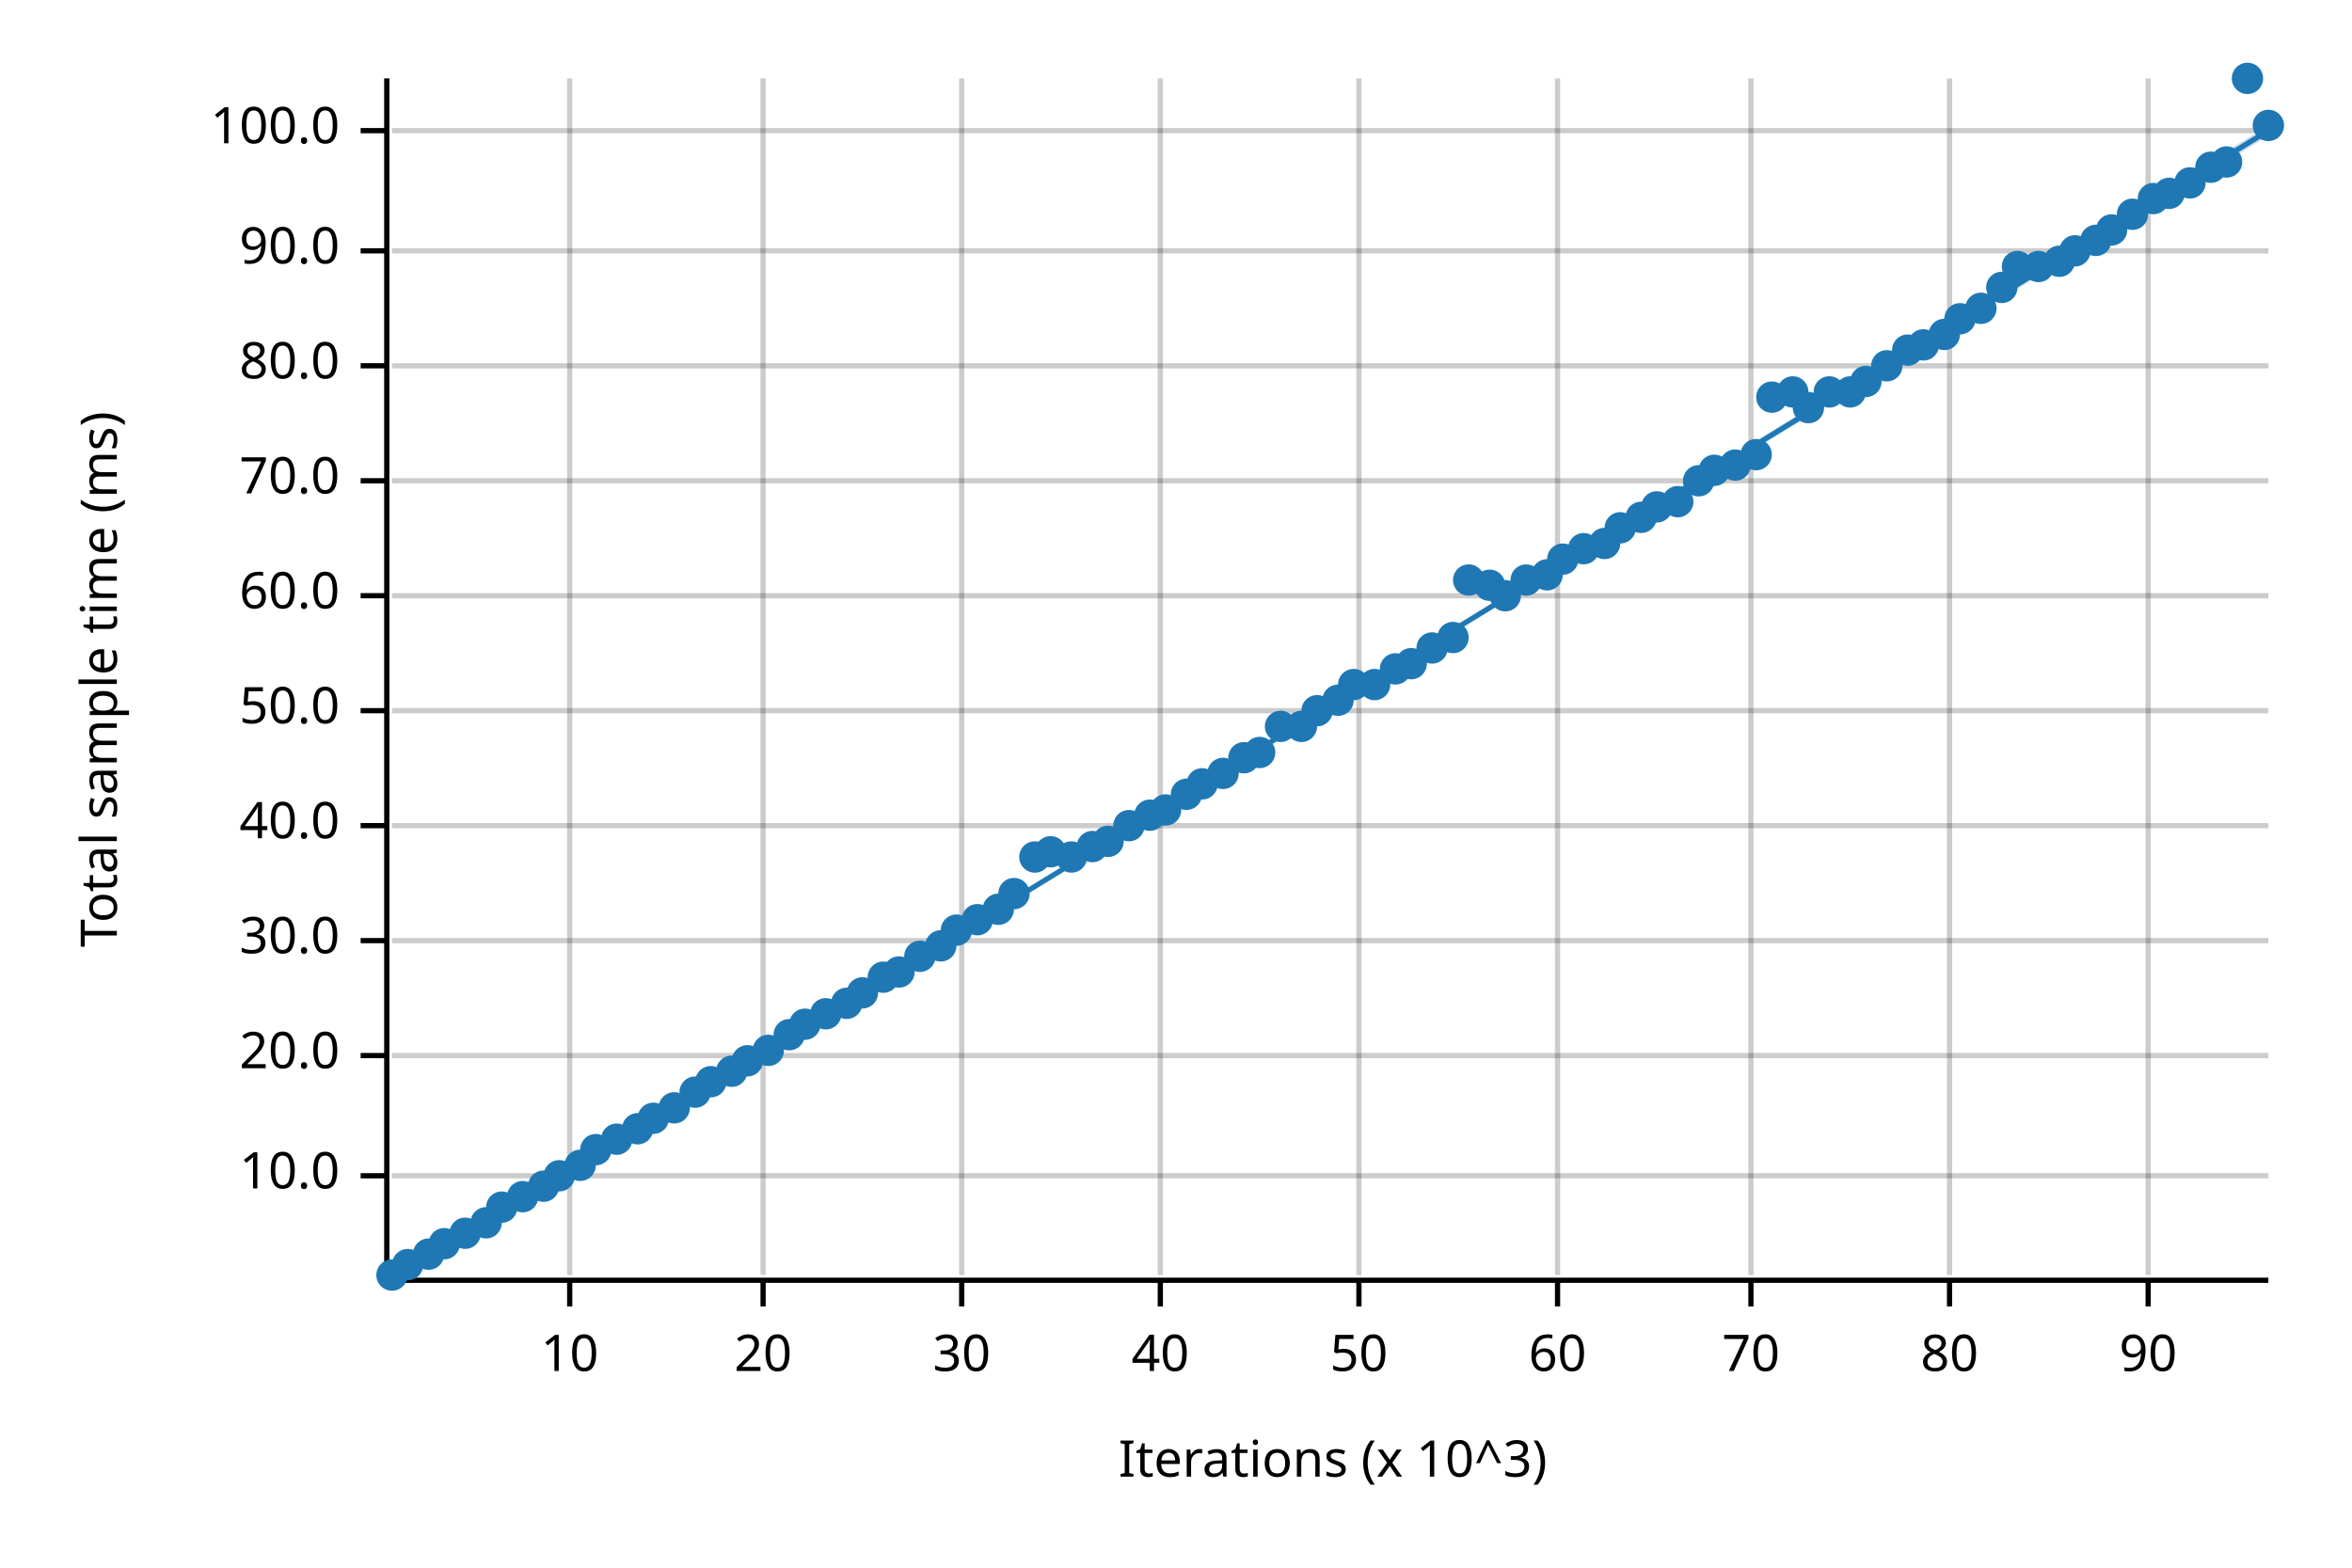
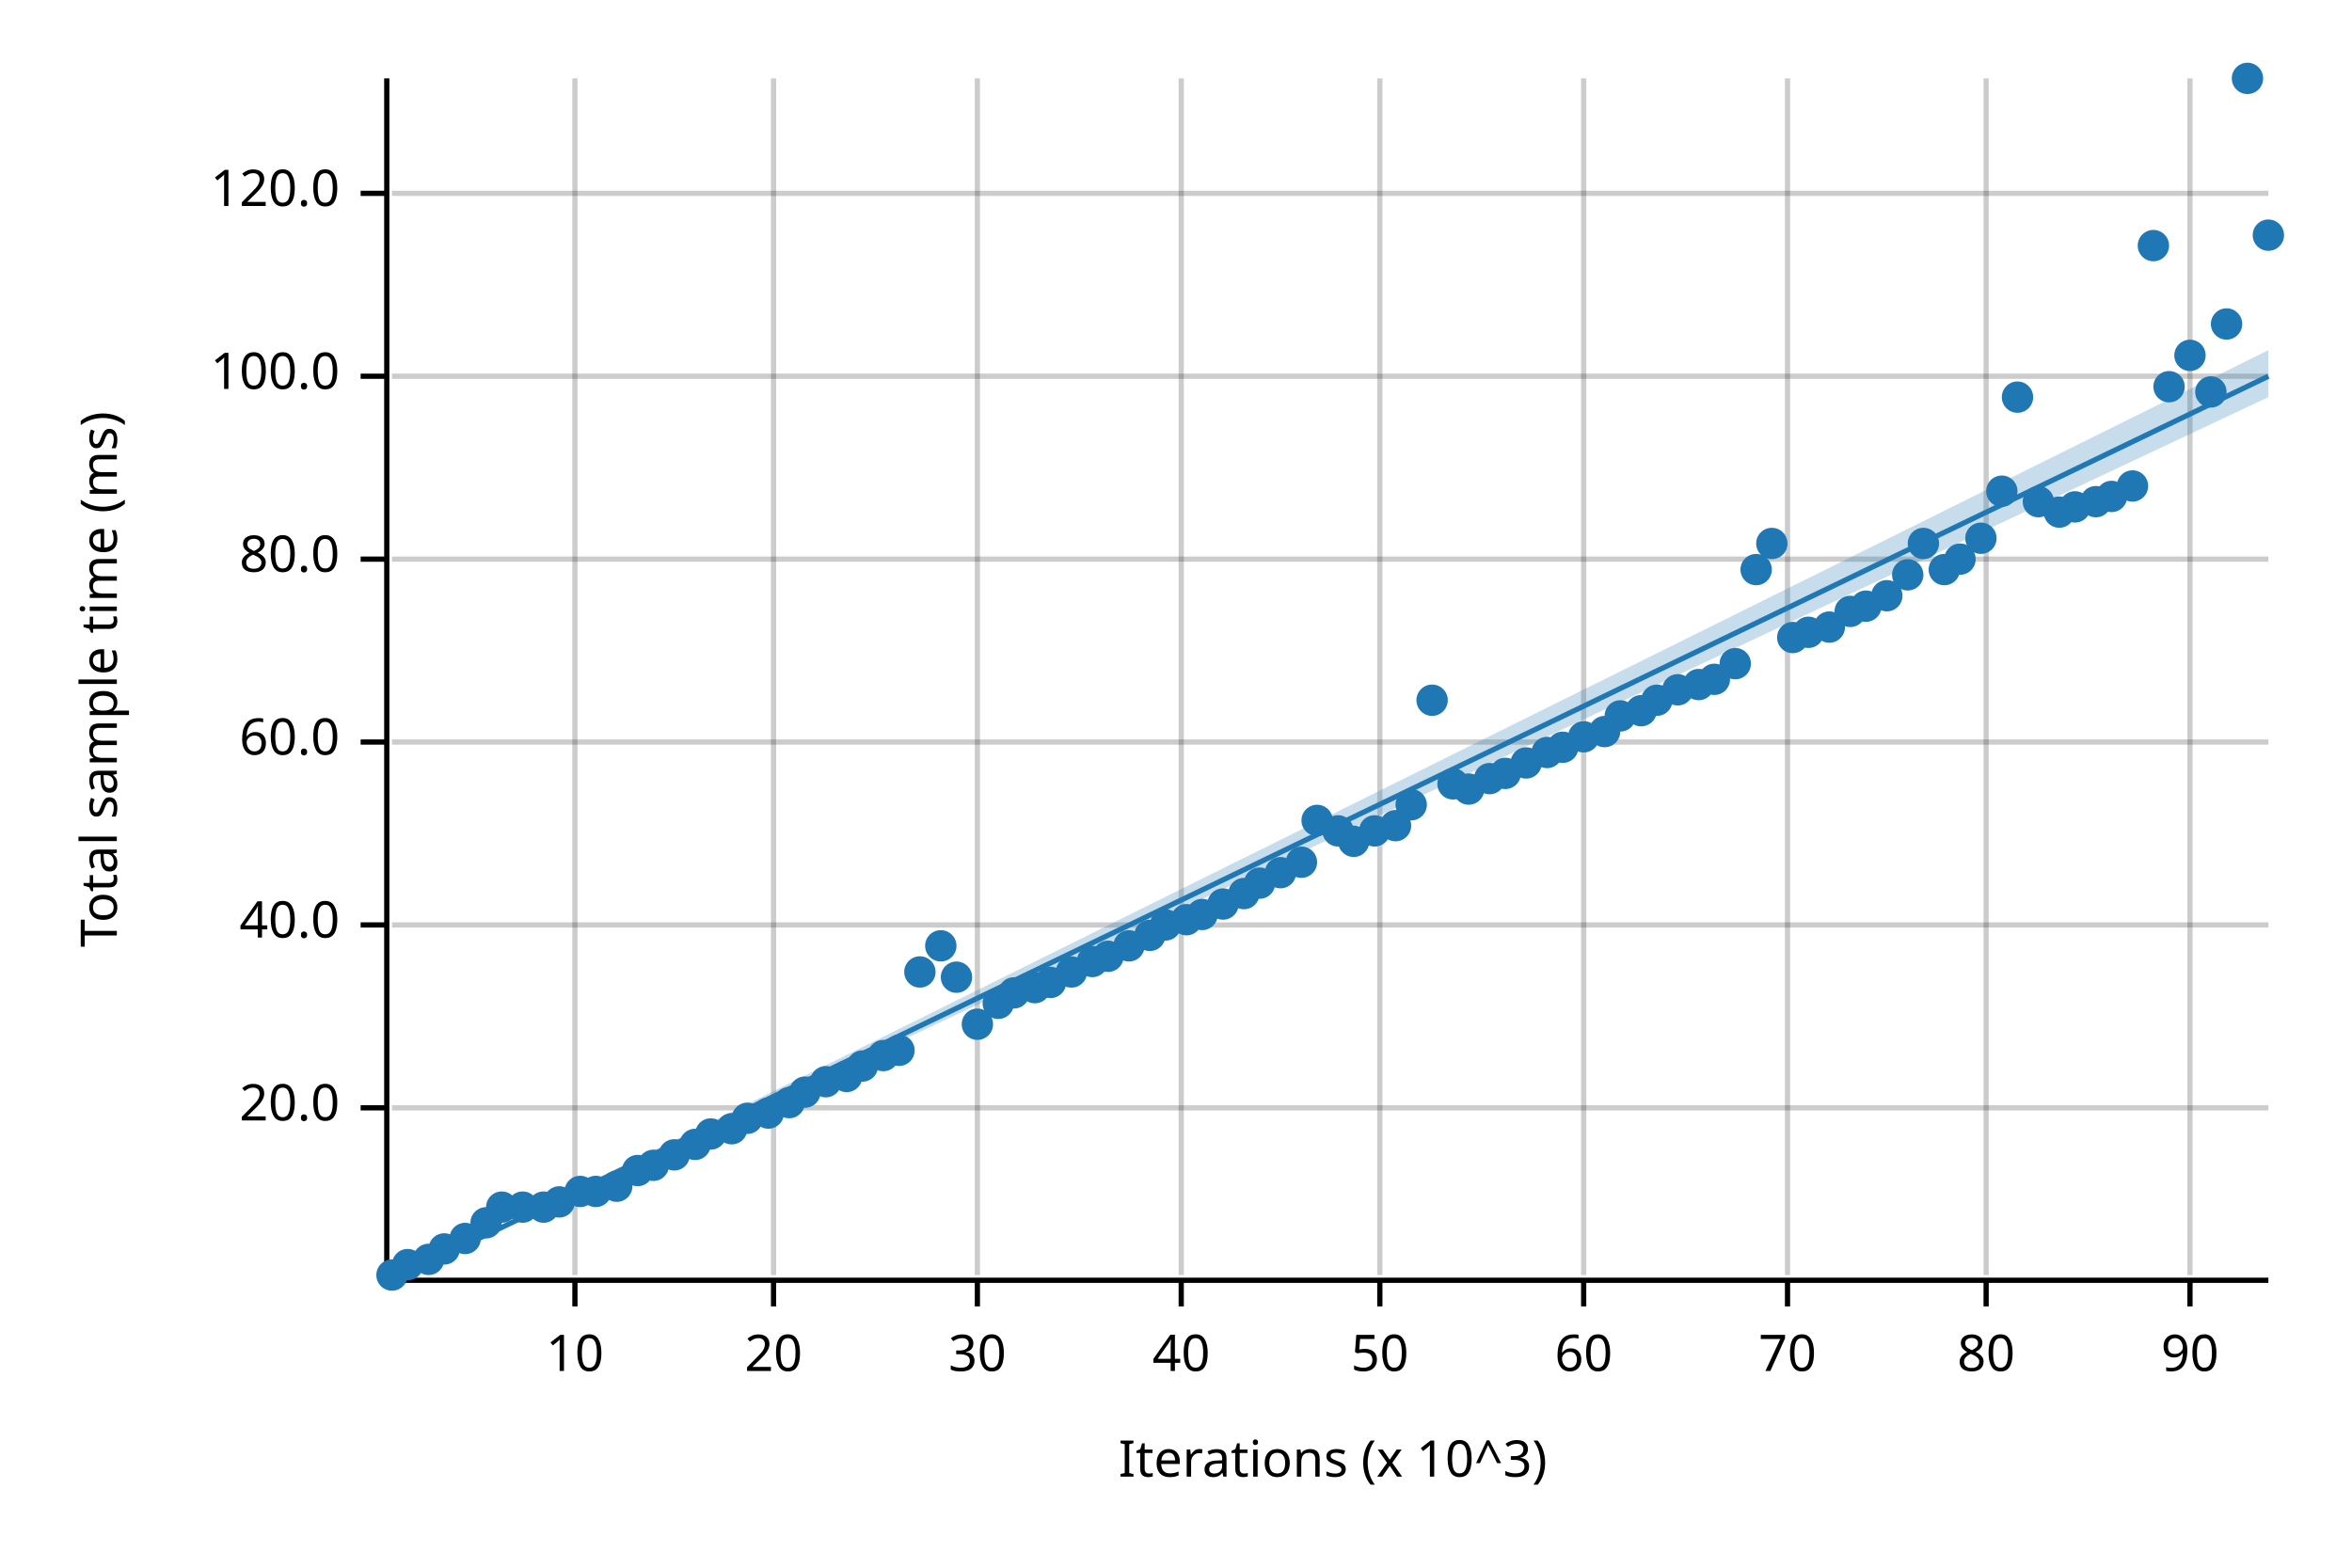
<svg xmlns="http://www.w3.org/2000/svg" width="450" height="300" viewBox="0 0 450 300">
  <text x="15" y="130" dy="0.76em" text-anchor="middle" font-family="sans-serif" font-size="9.677" opacity="1" fill="#000000" transform="rotate(270, 15, 130)">
Total sample time (ms)
</text>
  <text x="255" y="285" dy="-0.5ex" text-anchor="middle" font-family="sans-serif" font-size="9.677" opacity="1" fill="#000000">
Iterations (x 10^3)
</text>
-   <line opacity="0.2" stroke="#000000" stroke-width="1" x1="109" y1="244" x2="109" y2="15" />
-   <line opacity="0.2" stroke="#000000" stroke-width="1" x1="146" y1="244" x2="146" y2="15" />
-   <line opacity="0.2" stroke="#000000" stroke-width="1" x1="184" y1="244" x2="184" y2="15" />
-   <line opacity="0.2" stroke="#000000" stroke-width="1" x1="222" y1="244" x2="222" y2="15" />
-   <line opacity="0.2" stroke="#000000" stroke-width="1" x1="260" y1="244" x2="260" y2="15" />
-   <line opacity="0.2" stroke="#000000" stroke-width="1" x1="298" y1="244" x2="298" y2="15" />
-   <line opacity="0.2" stroke="#000000" stroke-width="1" x1="335" y1="244" x2="335" y2="15" />
-   <line opacity="0.2" stroke="#000000" stroke-width="1" x1="373" y1="244" x2="373" y2="15" />
-   <line opacity="0.2" stroke="#000000" stroke-width="1" x1="411" y1="244" x2="411" y2="15" />
-   <line opacity="0.2" stroke="#000000" stroke-width="1" x1="75" y1="225" x2="434" y2="225" />
-   <line opacity="0.2" stroke="#000000" stroke-width="1" x1="75" y1="202" x2="434" y2="202" />
-   <line opacity="0.2" stroke="#000000" stroke-width="1" x1="75" y1="180" x2="434" y2="180" />
-   <line opacity="0.2" stroke="#000000" stroke-width="1" x1="75" y1="158" x2="434" y2="158" />
-   <line opacity="0.2" stroke="#000000" stroke-width="1" x1="75" y1="136" x2="434" y2="136" />
-   <line opacity="0.2" stroke="#000000" stroke-width="1" x1="75" y1="114" x2="434" y2="114" />
-   <line opacity="0.2" stroke="#000000" stroke-width="1" x1="75" y1="92" x2="434" y2="92" />
-   <line opacity="0.2" stroke="#000000" stroke-width="1" x1="75" y1="70" x2="434" y2="70" />
-   <line opacity="0.2" stroke="#000000" stroke-width="1" x1="75" y1="48" x2="434" y2="48" />
-   <line opacity="0.2" stroke="#000000" stroke-width="1" x1="75" y1="25" x2="434" y2="25" />
+   <line opacity="0.2" stroke="#000000" stroke-width="1" x1="110" y1="244" x2="110" y2="15" />
+   <line opacity="0.2" stroke="#000000" stroke-width="1" x1="148" y1="244" x2="148" y2="15" />
+   <line opacity="0.2" stroke="#000000" stroke-width="1" x1="187" y1="244" x2="187" y2="15" />
+   <line opacity="0.2" stroke="#000000" stroke-width="1" x1="226" y1="244" x2="226" y2="15" />
+   <line opacity="0.2" stroke="#000000" stroke-width="1" x1="264" y1="244" x2="264" y2="15" />
+   <line opacity="0.2" stroke="#000000" stroke-width="1" x1="303" y1="244" x2="303" y2="15" />
+   <line opacity="0.2" stroke="#000000" stroke-width="1" x1="342" y1="244" x2="342" y2="15" />
+   <line opacity="0.2" stroke="#000000" stroke-width="1" x1="380" y1="244" x2="380" y2="15" />
+   <line opacity="0.2" stroke="#000000" stroke-width="1" x1="419" y1="244" x2="419" y2="15" />
+   <line opacity="0.2" stroke="#000000" stroke-width="1" x1="75" y1="212" x2="434" y2="212" />
+   <line opacity="0.2" stroke="#000000" stroke-width="1" x1="75" y1="177" x2="434" y2="177" />
+   <line opacity="0.2" stroke="#000000" stroke-width="1" x1="75" y1="142" x2="434" y2="142" />
+   <line opacity="0.2" stroke="#000000" stroke-width="1" x1="75" y1="107" x2="434" y2="107" />
+   <line opacity="0.2" stroke="#000000" stroke-width="1" x1="75" y1="72" x2="434" y2="72" />
+   <line opacity="0.2" stroke="#000000" stroke-width="1" x1="75" y1="37" x2="434" y2="37" />
  <polyline fill="none" opacity="1" stroke="#000000" stroke-width="1" points="74,15 74,244 " />
-   <text x="65" y="225" dy="0.5ex" text-anchor="end" font-family="sans-serif" font-size="9.677" opacity="1" fill="#000000">
- 10.0
- </text>
-   <polyline fill="none" opacity="1" stroke="#000000" stroke-width="1" points="69,225 74,225 " />
-   <text x="65" y="202" dy="0.5ex" text-anchor="end" font-family="sans-serif" font-size="9.677" opacity="1" fill="#000000">
+   <text x="65" y="212" dy="0.5ex" text-anchor="end" font-family="sans-serif" font-size="9.677" opacity="1" fill="#000000">
20.0
</text>
-   <polyline fill="none" opacity="1" stroke="#000000" stroke-width="1" points="69,202 74,202 " />
-   <text x="65" y="180" dy="0.5ex" text-anchor="end" font-family="sans-serif" font-size="9.677" opacity="1" fill="#000000">
- 30.0
- </text>
-   <polyline fill="none" opacity="1" stroke="#000000" stroke-width="1" points="69,180 74,180 " />
-   <text x="65" y="158" dy="0.5ex" text-anchor="end" font-family="sans-serif" font-size="9.677" opacity="1" fill="#000000">
+   <polyline fill="none" opacity="1" stroke="#000000" stroke-width="1" points="69,212 74,212 " />
+   <text x="65" y="177" dy="0.5ex" text-anchor="end" font-family="sans-serif" font-size="9.677" opacity="1" fill="#000000">
40.0
</text>
-   <polyline fill="none" opacity="1" stroke="#000000" stroke-width="1" points="69,158 74,158 " />
-   <text x="65" y="136" dy="0.5ex" text-anchor="end" font-family="sans-serif" font-size="9.677" opacity="1" fill="#000000">
- 50.0
- </text>
-   <polyline fill="none" opacity="1" stroke="#000000" stroke-width="1" points="69,136 74,136 " />
-   <text x="65" y="114" dy="0.5ex" text-anchor="end" font-family="sans-serif" font-size="9.677" opacity="1" fill="#000000">
+   <polyline fill="none" opacity="1" stroke="#000000" stroke-width="1" points="69,177 74,177 " />
+   <text x="65" y="142" dy="0.5ex" text-anchor="end" font-family="sans-serif" font-size="9.677" opacity="1" fill="#000000">
60.0
</text>
-   <polyline fill="none" opacity="1" stroke="#000000" stroke-width="1" points="69,114 74,114 " />
-   <text x="65" y="92" dy="0.5ex" text-anchor="end" font-family="sans-serif" font-size="9.677" opacity="1" fill="#000000">
- 70.0
- </text>
-   <polyline fill="none" opacity="1" stroke="#000000" stroke-width="1" points="69,92 74,92 " />
-   <text x="65" y="70" dy="0.5ex" text-anchor="end" font-family="sans-serif" font-size="9.677" opacity="1" fill="#000000">
+   <polyline fill="none" opacity="1" stroke="#000000" stroke-width="1" points="69,142 74,142 " />
+   <text x="65" y="107" dy="0.5ex" text-anchor="end" font-family="sans-serif" font-size="9.677" opacity="1" fill="#000000">
80.0
</text>
-   <polyline fill="none" opacity="1" stroke="#000000" stroke-width="1" points="69,70 74,70 " />
-   <text x="65" y="48" dy="0.5ex" text-anchor="end" font-family="sans-serif" font-size="9.677" opacity="1" fill="#000000">
- 90.0
- </text>
-   <polyline fill="none" opacity="1" stroke="#000000" stroke-width="1" points="69,48 74,48 " />
-   <text x="65" y="25" dy="0.5ex" text-anchor="end" font-family="sans-serif" font-size="9.677" opacity="1" fill="#000000">
+   <polyline fill="none" opacity="1" stroke="#000000" stroke-width="1" points="69,107 74,107 " />
+   <text x="65" y="72" dy="0.5ex" text-anchor="end" font-family="sans-serif" font-size="9.677" opacity="1" fill="#000000">
100.0
</text>
-   <polyline fill="none" opacity="1" stroke="#000000" stroke-width="1" points="69,25 74,25 " />
+   <polyline fill="none" opacity="1" stroke="#000000" stroke-width="1" points="69,72 74,72 " />
+   <text x="65" y="37" dy="0.5ex" text-anchor="end" font-family="sans-serif" font-size="9.677" opacity="1" fill="#000000">
+ 120.0
+ </text>
+   <polyline fill="none" opacity="1" stroke="#000000" stroke-width="1" points="69,37 74,37 " />
  <polyline fill="none" opacity="1" stroke="#000000" stroke-width="1" points="75,245 434,245 " />
-   <text x="109" y="255" dy="0.76em" text-anchor="middle" font-family="sans-serif" font-size="9.677" opacity="1" fill="#000000">
+   <text x="110" y="255" dy="0.76em" text-anchor="middle" font-family="sans-serif" font-size="9.677" opacity="1" fill="#000000">
10
</text>
-   <polyline fill="none" opacity="1" stroke="#000000" stroke-width="1" points="109,245 109,250 " />
-   <text x="146" y="255" dy="0.76em" text-anchor="middle" font-family="sans-serif" font-size="9.677" opacity="1" fill="#000000">
+   <polyline fill="none" opacity="1" stroke="#000000" stroke-width="1" points="110,245 110,250 " />
+   <text x="148" y="255" dy="0.76em" text-anchor="middle" font-family="sans-serif" font-size="9.677" opacity="1" fill="#000000">
20
</text>
-   <polyline fill="none" opacity="1" stroke="#000000" stroke-width="1" points="146,245 146,250 " />
-   <text x="184" y="255" dy="0.76em" text-anchor="middle" font-family="sans-serif" font-size="9.677" opacity="1" fill="#000000">
+   <polyline fill="none" opacity="1" stroke="#000000" stroke-width="1" points="148,245 148,250 " />
+   <text x="187" y="255" dy="0.76em" text-anchor="middle" font-family="sans-serif" font-size="9.677" opacity="1" fill="#000000">
30
</text>
-   <polyline fill="none" opacity="1" stroke="#000000" stroke-width="1" points="184,245 184,250 " />
-   <text x="222" y="255" dy="0.76em" text-anchor="middle" font-family="sans-serif" font-size="9.677" opacity="1" fill="#000000">
+   <polyline fill="none" opacity="1" stroke="#000000" stroke-width="1" points="187,245 187,250 " />
+   <text x="226" y="255" dy="0.76em" text-anchor="middle" font-family="sans-serif" font-size="9.677" opacity="1" fill="#000000">
40
</text>
-   <polyline fill="none" opacity="1" stroke="#000000" stroke-width="1" points="222,245 222,250 " />
-   <text x="260" y="255" dy="0.76em" text-anchor="middle" font-family="sans-serif" font-size="9.677" opacity="1" fill="#000000">
+   <polyline fill="none" opacity="1" stroke="#000000" stroke-width="1" points="226,245 226,250 " />
+   <text x="264" y="255" dy="0.76em" text-anchor="middle" font-family="sans-serif" font-size="9.677" opacity="1" fill="#000000">
50
</text>
-   <polyline fill="none" opacity="1" stroke="#000000" stroke-width="1" points="260,245 260,250 " />
-   <text x="298" y="255" dy="0.76em" text-anchor="middle" font-family="sans-serif" font-size="9.677" opacity="1" fill="#000000">
+   <polyline fill="none" opacity="1" stroke="#000000" stroke-width="1" points="264,245 264,250 " />
+   <text x="303" y="255" dy="0.76em" text-anchor="middle" font-family="sans-serif" font-size="9.677" opacity="1" fill="#000000">
60
</text>
-   <polyline fill="none" opacity="1" stroke="#000000" stroke-width="1" points="298,245 298,250 " />
-   <text x="335" y="255" dy="0.76em" text-anchor="middle" font-family="sans-serif" font-size="9.677" opacity="1" fill="#000000">
+   <polyline fill="none" opacity="1" stroke="#000000" stroke-width="1" points="303,245 303,250 " />
+   <text x="342" y="255" dy="0.76em" text-anchor="middle" font-family="sans-serif" font-size="9.677" opacity="1" fill="#000000">
70
</text>
-   <polyline fill="none" opacity="1" stroke="#000000" stroke-width="1" points="335,245 335,250 " />
-   <text x="373" y="255" dy="0.76em" text-anchor="middle" font-family="sans-serif" font-size="9.677" opacity="1" fill="#000000">
+   <polyline fill="none" opacity="1" stroke="#000000" stroke-width="1" points="342,245 342,250 " />
+   <text x="380" y="255" dy="0.76em" text-anchor="middle" font-family="sans-serif" font-size="9.677" opacity="1" fill="#000000">
80
</text>
-   <polyline fill="none" opacity="1" stroke="#000000" stroke-width="1" points="373,245 373,250 " />
-   <text x="411" y="255" dy="0.76em" text-anchor="middle" font-family="sans-serif" font-size="9.677" opacity="1" fill="#000000">
+   <polyline fill="none" opacity="1" stroke="#000000" stroke-width="1" points="380,245 380,250 " />
+   <text x="419" y="255" dy="0.76em" text-anchor="middle" font-family="sans-serif" font-size="9.677" opacity="1" fill="#000000">
90
</text>
-   <polyline fill="none" opacity="1" stroke="#000000" stroke-width="1" points="411,245 411,250 " />
+   <polyline fill="none" opacity="1" stroke="#000000" stroke-width="1" points="419,245 419,250 " />
  <circle cx="75" cy="244" r="3" opacity="1" fill="#1F78B4" stroke="none" stroke-width="1" />
  <circle cx="78" cy="242" r="3" opacity="1" fill="#1F78B4" stroke="none" stroke-width="1" />
-   <circle cx="82" cy="240" r="3" opacity="1" fill="#1F78B4" stroke="none" stroke-width="1" />
-   <circle cx="85" cy="238" r="3" opacity="1" fill="#1F78B4" stroke="none" stroke-width="1" />
-   <circle cx="89" cy="236" r="3" opacity="1" fill="#1F78B4" stroke="none" stroke-width="1" />
+   <circle cx="82" cy="241" r="3" opacity="1" fill="#1F78B4" stroke="none" stroke-width="1" />
+   <circle cx="85" cy="239" r="3" opacity="1" fill="#1F78B4" stroke="none" stroke-width="1" />
+   <circle cx="89" cy="237" r="3" opacity="1" fill="#1F78B4" stroke="none" stroke-width="1" />
  <circle cx="93" cy="234" r="3" opacity="1" fill="#1F78B4" stroke="none" stroke-width="1" />
  <circle cx="96" cy="231" r="3" opacity="1" fill="#1F78B4" stroke="none" stroke-width="1" />
-   <circle cx="100" cy="229" r="3" opacity="1" fill="#1F78B4" stroke="none" stroke-width="1" />
-   <circle cx="104" cy="227" r="3" opacity="1" fill="#1F78B4" stroke="none" stroke-width="1" />
-   <circle cx="107" cy="225" r="3" opacity="1" fill="#1F78B4" stroke="none" stroke-width="1" />
-   <circle cx="111" cy="223" r="3" opacity="1" fill="#1F78B4" stroke="none" stroke-width="1" />
-   <circle cx="114" cy="220" r="3" opacity="1" fill="#1F78B4" stroke="none" stroke-width="1" />
-   <circle cx="118" cy="218" r="3" opacity="1" fill="#1F78B4" stroke="none" stroke-width="1" />
-   <circle cx="122" cy="216" r="3" opacity="1" fill="#1F78B4" stroke="none" stroke-width="1" />
-   <circle cx="125" cy="214" r="3" opacity="1" fill="#1F78B4" stroke="none" stroke-width="1" />
-   <circle cx="129" cy="212" r="3" opacity="1" fill="#1F78B4" stroke="none" stroke-width="1" />
-   <circle cx="133" cy="209" r="3" opacity="1" fill="#1F78B4" stroke="none" stroke-width="1" />
-   <circle cx="136" cy="207" r="3" opacity="1" fill="#1F78B4" stroke="none" stroke-width="1" />
-   <circle cx="140" cy="205" r="3" opacity="1" fill="#1F78B4" stroke="none" stroke-width="1" />
-   <circle cx="143" cy="203" r="3" opacity="1" fill="#1F78B4" stroke="none" stroke-width="1" />
-   <circle cx="147" cy="201" r="3" opacity="1" fill="#1F78B4" stroke="none" stroke-width="1" />
-   <circle cx="151" cy="198" r="3" opacity="1" fill="#1F78B4" stroke="none" stroke-width="1" />
-   <circle cx="154" cy="196" r="3" opacity="1" fill="#1F78B4" stroke="none" stroke-width="1" />
-   <circle cx="158" cy="194" r="3" opacity="1" fill="#1F78B4" stroke="none" stroke-width="1" />
-   <circle cx="162" cy="192" r="3" opacity="1" fill="#1F78B4" stroke="none" stroke-width="1" />
-   <circle cx="165" cy="190" r="3" opacity="1" fill="#1F78B4" stroke="none" stroke-width="1" />
-   <circle cx="169" cy="187" r="3" opacity="1" fill="#1F78B4" stroke="none" stroke-width="1" />
-   <circle cx="172" cy="186" r="3" opacity="1" fill="#1F78B4" stroke="none" stroke-width="1" />
-   <circle cx="176" cy="183" r="3" opacity="1" fill="#1F78B4" stroke="none" stroke-width="1" />
+   <circle cx="100" cy="231" r="3" opacity="1" fill="#1F78B4" stroke="none" stroke-width="1" />
+   <circle cx="104" cy="231" r="3" opacity="1" fill="#1F78B4" stroke="none" stroke-width="1" />
+   <circle cx="107" cy="230" r="3" opacity="1" fill="#1F78B4" stroke="none" stroke-width="1" />
+   <circle cx="111" cy="228" r="3" opacity="1" fill="#1F78B4" stroke="none" stroke-width="1" />
+   <circle cx="114" cy="228" r="3" opacity="1" fill="#1F78B4" stroke="none" stroke-width="1" />
+   <circle cx="118" cy="227" r="3" opacity="1" fill="#1F78B4" stroke="none" stroke-width="1" />
+   <circle cx="122" cy="224" r="3" opacity="1" fill="#1F78B4" stroke="none" stroke-width="1" />
+   <circle cx="125" cy="223" r="3" opacity="1" fill="#1F78B4" stroke="none" stroke-width="1" />
+   <circle cx="129" cy="221" r="3" opacity="1" fill="#1F78B4" stroke="none" stroke-width="1" />
+   <circle cx="133" cy="219" r="3" opacity="1" fill="#1F78B4" stroke="none" stroke-width="1" />
+   <circle cx="136" cy="217" r="3" opacity="1" fill="#1F78B4" stroke="none" stroke-width="1" />
+   <circle cx="140" cy="216" r="3" opacity="1" fill="#1F78B4" stroke="none" stroke-width="1" />
+   <circle cx="143" cy="214" r="3" opacity="1" fill="#1F78B4" stroke="none" stroke-width="1" />
+   <circle cx="147" cy="213" r="3" opacity="1" fill="#1F78B4" stroke="none" stroke-width="1" />
+   <circle cx="151" cy="211" r="3" opacity="1" fill="#1F78B4" stroke="none" stroke-width="1" />
+   <circle cx="154" cy="209" r="3" opacity="1" fill="#1F78B4" stroke="none" stroke-width="1" />
+   <circle cx="158" cy="207" r="3" opacity="1" fill="#1F78B4" stroke="none" stroke-width="1" />
+   <circle cx="162" cy="206" r="3" opacity="1" fill="#1F78B4" stroke="none" stroke-width="1" />
+   <circle cx="165" cy="204" r="3" opacity="1" fill="#1F78B4" stroke="none" stroke-width="1" />
+   <circle cx="169" cy="202" r="3" opacity="1" fill="#1F78B4" stroke="none" stroke-width="1" />
+   <circle cx="172" cy="201" r="3" opacity="1" fill="#1F78B4" stroke="none" stroke-width="1" />
+   <circle cx="176" cy="186" r="3" opacity="1" fill="#1F78B4" stroke="none" stroke-width="1" />
  <circle cx="180" cy="181" r="3" opacity="1" fill="#1F78B4" stroke="none" stroke-width="1" />
-   <circle cx="183" cy="178" r="3" opacity="1" fill="#1F78B4" stroke="none" stroke-width="1" />
-   <circle cx="187" cy="176" r="3" opacity="1" fill="#1F78B4" stroke="none" stroke-width="1" />
-   <circle cx="191" cy="174" r="3" opacity="1" fill="#1F78B4" stroke="none" stroke-width="1" />
-   <circle cx="194" cy="171" r="3" opacity="1" fill="#1F78B4" stroke="none" stroke-width="1" />
-   <circle cx="198" cy="164" r="3" opacity="1" fill="#1F78B4" stroke="none" stroke-width="1" />
-   <circle cx="201" cy="163" r="3" opacity="1" fill="#1F78B4" stroke="none" stroke-width="1" />
-   <circle cx="205" cy="164" r="3" opacity="1" fill="#1F78B4" stroke="none" stroke-width="1" />
-   <circle cx="209" cy="162" r="3" opacity="1" fill="#1F78B4" stroke="none" stroke-width="1" />
-   <circle cx="212" cy="161" r="3" opacity="1" fill="#1F78B4" stroke="none" stroke-width="1" />
-   <circle cx="216" cy="158" r="3" opacity="1" fill="#1F78B4" stroke="none" stroke-width="1" />
-   <circle cx="220" cy="156" r="3" opacity="1" fill="#1F78B4" stroke="none" stroke-width="1" />
-   <circle cx="223" cy="155" r="3" opacity="1" fill="#1F78B4" stroke="none" stroke-width="1" />
-   <circle cx="227" cy="152" r="3" opacity="1" fill="#1F78B4" stroke="none" stroke-width="1" />
-   <circle cx="230" cy="150" r="3" opacity="1" fill="#1F78B4" stroke="none" stroke-width="1" />
-   <circle cx="234" cy="148" r="3" opacity="1" fill="#1F78B4" stroke="none" stroke-width="1" />
-   <circle cx="238" cy="145" r="3" opacity="1" fill="#1F78B4" stroke="none" stroke-width="1" />
-   <circle cx="241" cy="144" r="3" opacity="1" fill="#1F78B4" stroke="none" stroke-width="1" />
-   <circle cx="245" cy="139" r="3" opacity="1" fill="#1F78B4" stroke="none" stroke-width="1" />
-   <circle cx="249" cy="139" r="3" opacity="1" fill="#1F78B4" stroke="none" stroke-width="1" />
-   <circle cx="252" cy="136" r="3" opacity="1" fill="#1F78B4" stroke="none" stroke-width="1" />
-   <circle cx="256" cy="134" r="3" opacity="1" fill="#1F78B4" stroke="none" stroke-width="1" />
-   <circle cx="259" cy="131" r="3" opacity="1" fill="#1F78B4" stroke="none" stroke-width="1" />
-   <circle cx="263" cy="131" r="3" opacity="1" fill="#1F78B4" stroke="none" stroke-width="1" />
-   <circle cx="267" cy="128" r="3" opacity="1" fill="#1F78B4" stroke="none" stroke-width="1" />
-   <circle cx="270" cy="127" r="3" opacity="1" fill="#1F78B4" stroke="none" stroke-width="1" />
-   <circle cx="274" cy="124" r="3" opacity="1" fill="#1F78B4" stroke="none" stroke-width="1" />
-   <circle cx="278" cy="122" r="3" opacity="1" fill="#1F78B4" stroke="none" stroke-width="1" />
-   <circle cx="281" cy="111" r="3" opacity="1" fill="#1F78B4" stroke="none" stroke-width="1" />
-   <circle cx="285" cy="112" r="3" opacity="1" fill="#1F78B4" stroke="none" stroke-width="1" />
-   <circle cx="288" cy="114" r="3" opacity="1" fill="#1F78B4" stroke="none" stroke-width="1" />
-   <circle cx="292" cy="111" r="3" opacity="1" fill="#1F78B4" stroke="none" stroke-width="1" />
-   <circle cx="296" cy="110" r="3" opacity="1" fill="#1F78B4" stroke="none" stroke-width="1" />
-   <circle cx="299" cy="107" r="3" opacity="1" fill="#1F78B4" stroke="none" stroke-width="1" />
-   <circle cx="303" cy="105" r="3" opacity="1" fill="#1F78B4" stroke="none" stroke-width="1" />
-   <circle cx="307" cy="104" r="3" opacity="1" fill="#1F78B4" stroke="none" stroke-width="1" />
-   <circle cx="310" cy="101" r="3" opacity="1" fill="#1F78B4" stroke="none" stroke-width="1" />
-   <circle cx="314" cy="99" r="3" opacity="1" fill="#1F78B4" stroke="none" stroke-width="1" />
-   <circle cx="317" cy="97" r="3" opacity="1" fill="#1F78B4" stroke="none" stroke-width="1" />
-   <circle cx="321" cy="96" r="3" opacity="1" fill="#1F78B4" stroke="none" stroke-width="1" />
-   <circle cx="325" cy="92" r="3" opacity="1" fill="#1F78B4" stroke="none" stroke-width="1" />
-   <circle cx="328" cy="90" r="3" opacity="1" fill="#1F78B4" stroke="none" stroke-width="1" />
-   <circle cx="332" cy="89" r="3" opacity="1" fill="#1F78B4" stroke="none" stroke-width="1" />
-   <circle cx="336" cy="87" r="3" opacity="1" fill="#1F78B4" stroke="none" stroke-width="1" />
-   <circle cx="339" cy="76" r="3" opacity="1" fill="#1F78B4" stroke="none" stroke-width="1" />
-   <circle cx="343" cy="75" r="3" opacity="1" fill="#1F78B4" stroke="none" stroke-width="1" />
-   <circle cx="346" cy="78" r="3" opacity="1" fill="#1F78B4" stroke="none" stroke-width="1" />
-   <circle cx="350" cy="75" r="3" opacity="1" fill="#1F78B4" stroke="none" stroke-width="1" />
-   <circle cx="354" cy="75" r="3" opacity="1" fill="#1F78B4" stroke="none" stroke-width="1" />
-   <circle cx="357" cy="73" r="3" opacity="1" fill="#1F78B4" stroke="none" stroke-width="1" />
-   <circle cx="361" cy="70" r="3" opacity="1" fill="#1F78B4" stroke="none" stroke-width="1" />
-   <circle cx="365" cy="67" r="3" opacity="1" fill="#1F78B4" stroke="none" stroke-width="1" />
-   <circle cx="368" cy="66" r="3" opacity="1" fill="#1F78B4" stroke="none" stroke-width="1" />
-   <circle cx="372" cy="64" r="3" opacity="1" fill="#1F78B4" stroke="none" stroke-width="1" />
-   <circle cx="375" cy="61" r="3" opacity="1" fill="#1F78B4" stroke="none" stroke-width="1" />
-   <circle cx="379" cy="59" r="3" opacity="1" fill="#1F78B4" stroke="none" stroke-width="1" />
-   <circle cx="383" cy="55" r="3" opacity="1" fill="#1F78B4" stroke="none" stroke-width="1" />
-   <circle cx="386" cy="51" r="3" opacity="1" fill="#1F78B4" stroke="none" stroke-width="1" />
-   <circle cx="390" cy="51" r="3" opacity="1" fill="#1F78B4" stroke="none" stroke-width="1" />
-   <circle cx="394" cy="50" r="3" opacity="1" fill="#1F78B4" stroke="none" stroke-width="1" />
-   <circle cx="397" cy="48" r="3" opacity="1" fill="#1F78B4" stroke="none" stroke-width="1" />
-   <circle cx="401" cy="46" r="3" opacity="1" fill="#1F78B4" stroke="none" stroke-width="1" />
-   <circle cx="404" cy="44" r="3" opacity="1" fill="#1F78B4" stroke="none" stroke-width="1" />
-   <circle cx="408" cy="41" r="3" opacity="1" fill="#1F78B4" stroke="none" stroke-width="1" />
-   <circle cx="412" cy="38" r="3" opacity="1" fill="#1F78B4" stroke="none" stroke-width="1" />
-   <circle cx="415" cy="37" r="3" opacity="1" fill="#1F78B4" stroke="none" stroke-width="1" />
-   <circle cx="419" cy="35" r="3" opacity="1" fill="#1F78B4" stroke="none" stroke-width="1" />
-   <circle cx="423" cy="32" r="3" opacity="1" fill="#1F78B4" stroke="none" stroke-width="1" />
-   <circle cx="426" cy="31" r="3" opacity="1" fill="#1F78B4" stroke="none" stroke-width="1" />
+   <circle cx="183" cy="187" r="3" opacity="1" fill="#1F78B4" stroke="none" stroke-width="1" />
+   <circle cx="187" cy="196" r="3" opacity="1" fill="#1F78B4" stroke="none" stroke-width="1" />
+   <circle cx="191" cy="192" r="3" opacity="1" fill="#1F78B4" stroke="none" stroke-width="1" />
+   <circle cx="194" cy="190" r="3" opacity="1" fill="#1F78B4" stroke="none" stroke-width="1" />
+   <circle cx="198" cy="189" r="3" opacity="1" fill="#1F78B4" stroke="none" stroke-width="1" />
+   <circle cx="201" cy="188" r="3" opacity="1" fill="#1F78B4" stroke="none" stroke-width="1" />
+   <circle cx="205" cy="186" r="3" opacity="1" fill="#1F78B4" stroke="none" stroke-width="1" />
+   <circle cx="209" cy="184" r="3" opacity="1" fill="#1F78B4" stroke="none" stroke-width="1" />
+   <circle cx="212" cy="183" r="3" opacity="1" fill="#1F78B4" stroke="none" stroke-width="1" />
+   <circle cx="216" cy="181" r="3" opacity="1" fill="#1F78B4" stroke="none" stroke-width="1" />
+   <circle cx="220" cy="179" r="3" opacity="1" fill="#1F78B4" stroke="none" stroke-width="1" />
+   <circle cx="223" cy="177" r="3" opacity="1" fill="#1F78B4" stroke="none" stroke-width="1" />
+   <circle cx="227" cy="176" r="3" opacity="1" fill="#1F78B4" stroke="none" stroke-width="1" />
+   <circle cx="230" cy="175" r="3" opacity="1" fill="#1F78B4" stroke="none" stroke-width="1" />
+   <circle cx="234" cy="173" r="3" opacity="1" fill="#1F78B4" stroke="none" stroke-width="1" />
+   <circle cx="238" cy="171" r="3" opacity="1" fill="#1F78B4" stroke="none" stroke-width="1" />
+   <circle cx="241" cy="169" r="3" opacity="1" fill="#1F78B4" stroke="none" stroke-width="1" />
+   <circle cx="245" cy="167" r="3" opacity="1" fill="#1F78B4" stroke="none" stroke-width="1" />
+   <circle cx="249" cy="165" r="3" opacity="1" fill="#1F78B4" stroke="none" stroke-width="1" />
+   <circle cx="252" cy="157" r="3" opacity="1" fill="#1F78B4" stroke="none" stroke-width="1" />
+   <circle cx="256" cy="159" r="3" opacity="1" fill="#1F78B4" stroke="none" stroke-width="1" />
+   <circle cx="259" cy="161" r="3" opacity="1" fill="#1F78B4" stroke="none" stroke-width="1" />
+   <circle cx="263" cy="159" r="3" opacity="1" fill="#1F78B4" stroke="none" stroke-width="1" />
+   <circle cx="267" cy="158" r="3" opacity="1" fill="#1F78B4" stroke="none" stroke-width="1" />
+   <circle cx="270" cy="154" r="3" opacity="1" fill="#1F78B4" stroke="none" stroke-width="1" />
+   <circle cx="274" cy="134" r="3" opacity="1" fill="#1F78B4" stroke="none" stroke-width="1" />
+   <circle cx="278" cy="150" r="3" opacity="1" fill="#1F78B4" stroke="none" stroke-width="1" />
+   <circle cx="281" cy="151" r="3" opacity="1" fill="#1F78B4" stroke="none" stroke-width="1" />
+   <circle cx="285" cy="149" r="3" opacity="1" fill="#1F78B4" stroke="none" stroke-width="1" />
+   <circle cx="288" cy="148" r="3" opacity="1" fill="#1F78B4" stroke="none" stroke-width="1" />
+   <circle cx="292" cy="146" r="3" opacity="1" fill="#1F78B4" stroke="none" stroke-width="1" />
+   <circle cx="296" cy="144" r="3" opacity="1" fill="#1F78B4" stroke="none" stroke-width="1" />
+   <circle cx="299" cy="143" r="3" opacity="1" fill="#1F78B4" stroke="none" stroke-width="1" />
+   <circle cx="303" cy="141" r="3" opacity="1" fill="#1F78B4" stroke="none" stroke-width="1" />
+   <circle cx="307" cy="140" r="3" opacity="1" fill="#1F78B4" stroke="none" stroke-width="1" />
+   <circle cx="310" cy="137" r="3" opacity="1" fill="#1F78B4" stroke="none" stroke-width="1" />
+   <circle cx="314" cy="136" r="3" opacity="1" fill="#1F78B4" stroke="none" stroke-width="1" />
+   <circle cx="317" cy="134" r="3" opacity="1" fill="#1F78B4" stroke="none" stroke-width="1" />
+   <circle cx="321" cy="132" r="3" opacity="1" fill="#1F78B4" stroke="none" stroke-width="1" />
+   <circle cx="325" cy="131" r="3" opacity="1" fill="#1F78B4" stroke="none" stroke-width="1" />
+   <circle cx="328" cy="130" r="3" opacity="1" fill="#1F78B4" stroke="none" stroke-width="1" />
+   <circle cx="332" cy="127" r="3" opacity="1" fill="#1F78B4" stroke="none" stroke-width="1" />
+   <circle cx="336" cy="109" r="3" opacity="1" fill="#1F78B4" stroke="none" stroke-width="1" />
+   <circle cx="339" cy="104" r="3" opacity="1" fill="#1F78B4" stroke="none" stroke-width="1" />
+   <circle cx="343" cy="122" r="3" opacity="1" fill="#1F78B4" stroke="none" stroke-width="1" />
+   <circle cx="346" cy="121" r="3" opacity="1" fill="#1F78B4" stroke="none" stroke-width="1" />
+   <circle cx="350" cy="120" r="3" opacity="1" fill="#1F78B4" stroke="none" stroke-width="1" />
+   <circle cx="354" cy="117" r="3" opacity="1" fill="#1F78B4" stroke="none" stroke-width="1" />
+   <circle cx="357" cy="116" r="3" opacity="1" fill="#1F78B4" stroke="none" stroke-width="1" />
+   <circle cx="361" cy="114" r="3" opacity="1" fill="#1F78B4" stroke="none" stroke-width="1" />
+   <circle cx="365" cy="110" r="3" opacity="1" fill="#1F78B4" stroke="none" stroke-width="1" />
+   <circle cx="368" cy="104" r="3" opacity="1" fill="#1F78B4" stroke="none" stroke-width="1" />
+   <circle cx="372" cy="109" r="3" opacity="1" fill="#1F78B4" stroke="none" stroke-width="1" />
+   <circle cx="375" cy="107" r="3" opacity="1" fill="#1F78B4" stroke="none" stroke-width="1" />
+   <circle cx="379" cy="103" r="3" opacity="1" fill="#1F78B4" stroke="none" stroke-width="1" />
+   <circle cx="383" cy="94" r="3" opacity="1" fill="#1F78B4" stroke="none" stroke-width="1" />
+   <circle cx="386" cy="76" r="3" opacity="1" fill="#1F78B4" stroke="none" stroke-width="1" />
+   <circle cx="390" cy="96" r="3" opacity="1" fill="#1F78B4" stroke="none" stroke-width="1" />
+   <circle cx="394" cy="98" r="3" opacity="1" fill="#1F78B4" stroke="none" stroke-width="1" />
+   <circle cx="397" cy="97" r="3" opacity="1" fill="#1F78B4" stroke="none" stroke-width="1" />
+   <circle cx="401" cy="96" r="3" opacity="1" fill="#1F78B4" stroke="none" stroke-width="1" />
+   <circle cx="404" cy="95" r="3" opacity="1" fill="#1F78B4" stroke="none" stroke-width="1" />
+   <circle cx="408" cy="93" r="3" opacity="1" fill="#1F78B4" stroke="none" stroke-width="1" />
+   <circle cx="412" cy="47" r="3" opacity="1" fill="#1F78B4" stroke="none" stroke-width="1" />
+   <circle cx="415" cy="74" r="3" opacity="1" fill="#1F78B4" stroke="none" stroke-width="1" />
+   <circle cx="419" cy="68" r="3" opacity="1" fill="#1F78B4" stroke="none" stroke-width="1" />
+   <circle cx="423" cy="75" r="3" opacity="1" fill="#1F78B4" stroke="none" stroke-width="1" />
+   <circle cx="426" cy="62" r="3" opacity="1" fill="#1F78B4" stroke="none" stroke-width="1" />
  <circle cx="430" cy="15" r="3" opacity="1" fill="#1F78B4" stroke="none" stroke-width="1" />
-   <circle cx="434" cy="24" r="3" opacity="1" fill="#1F78B4" stroke="none" stroke-width="1" />
-   <polyline fill="none" opacity="1" stroke="#1F78B4" stroke-width="1" points="75,245 434,25 " />
-   <polygon opacity="0.25" fill="#1F78B4" points="75,245 434,26 434,24 " />
+   <circle cx="434" cy="45" r="3" opacity="1" fill="#1F78B4" stroke="none" stroke-width="1" />
+   <polyline fill="none" opacity="1" stroke="#1F78B4" stroke-width="1" points="75,245 434,72 " />
+   <polygon opacity="0.25" fill="#1F78B4" points="75,245 434,76 434,67 " />
</svg>
